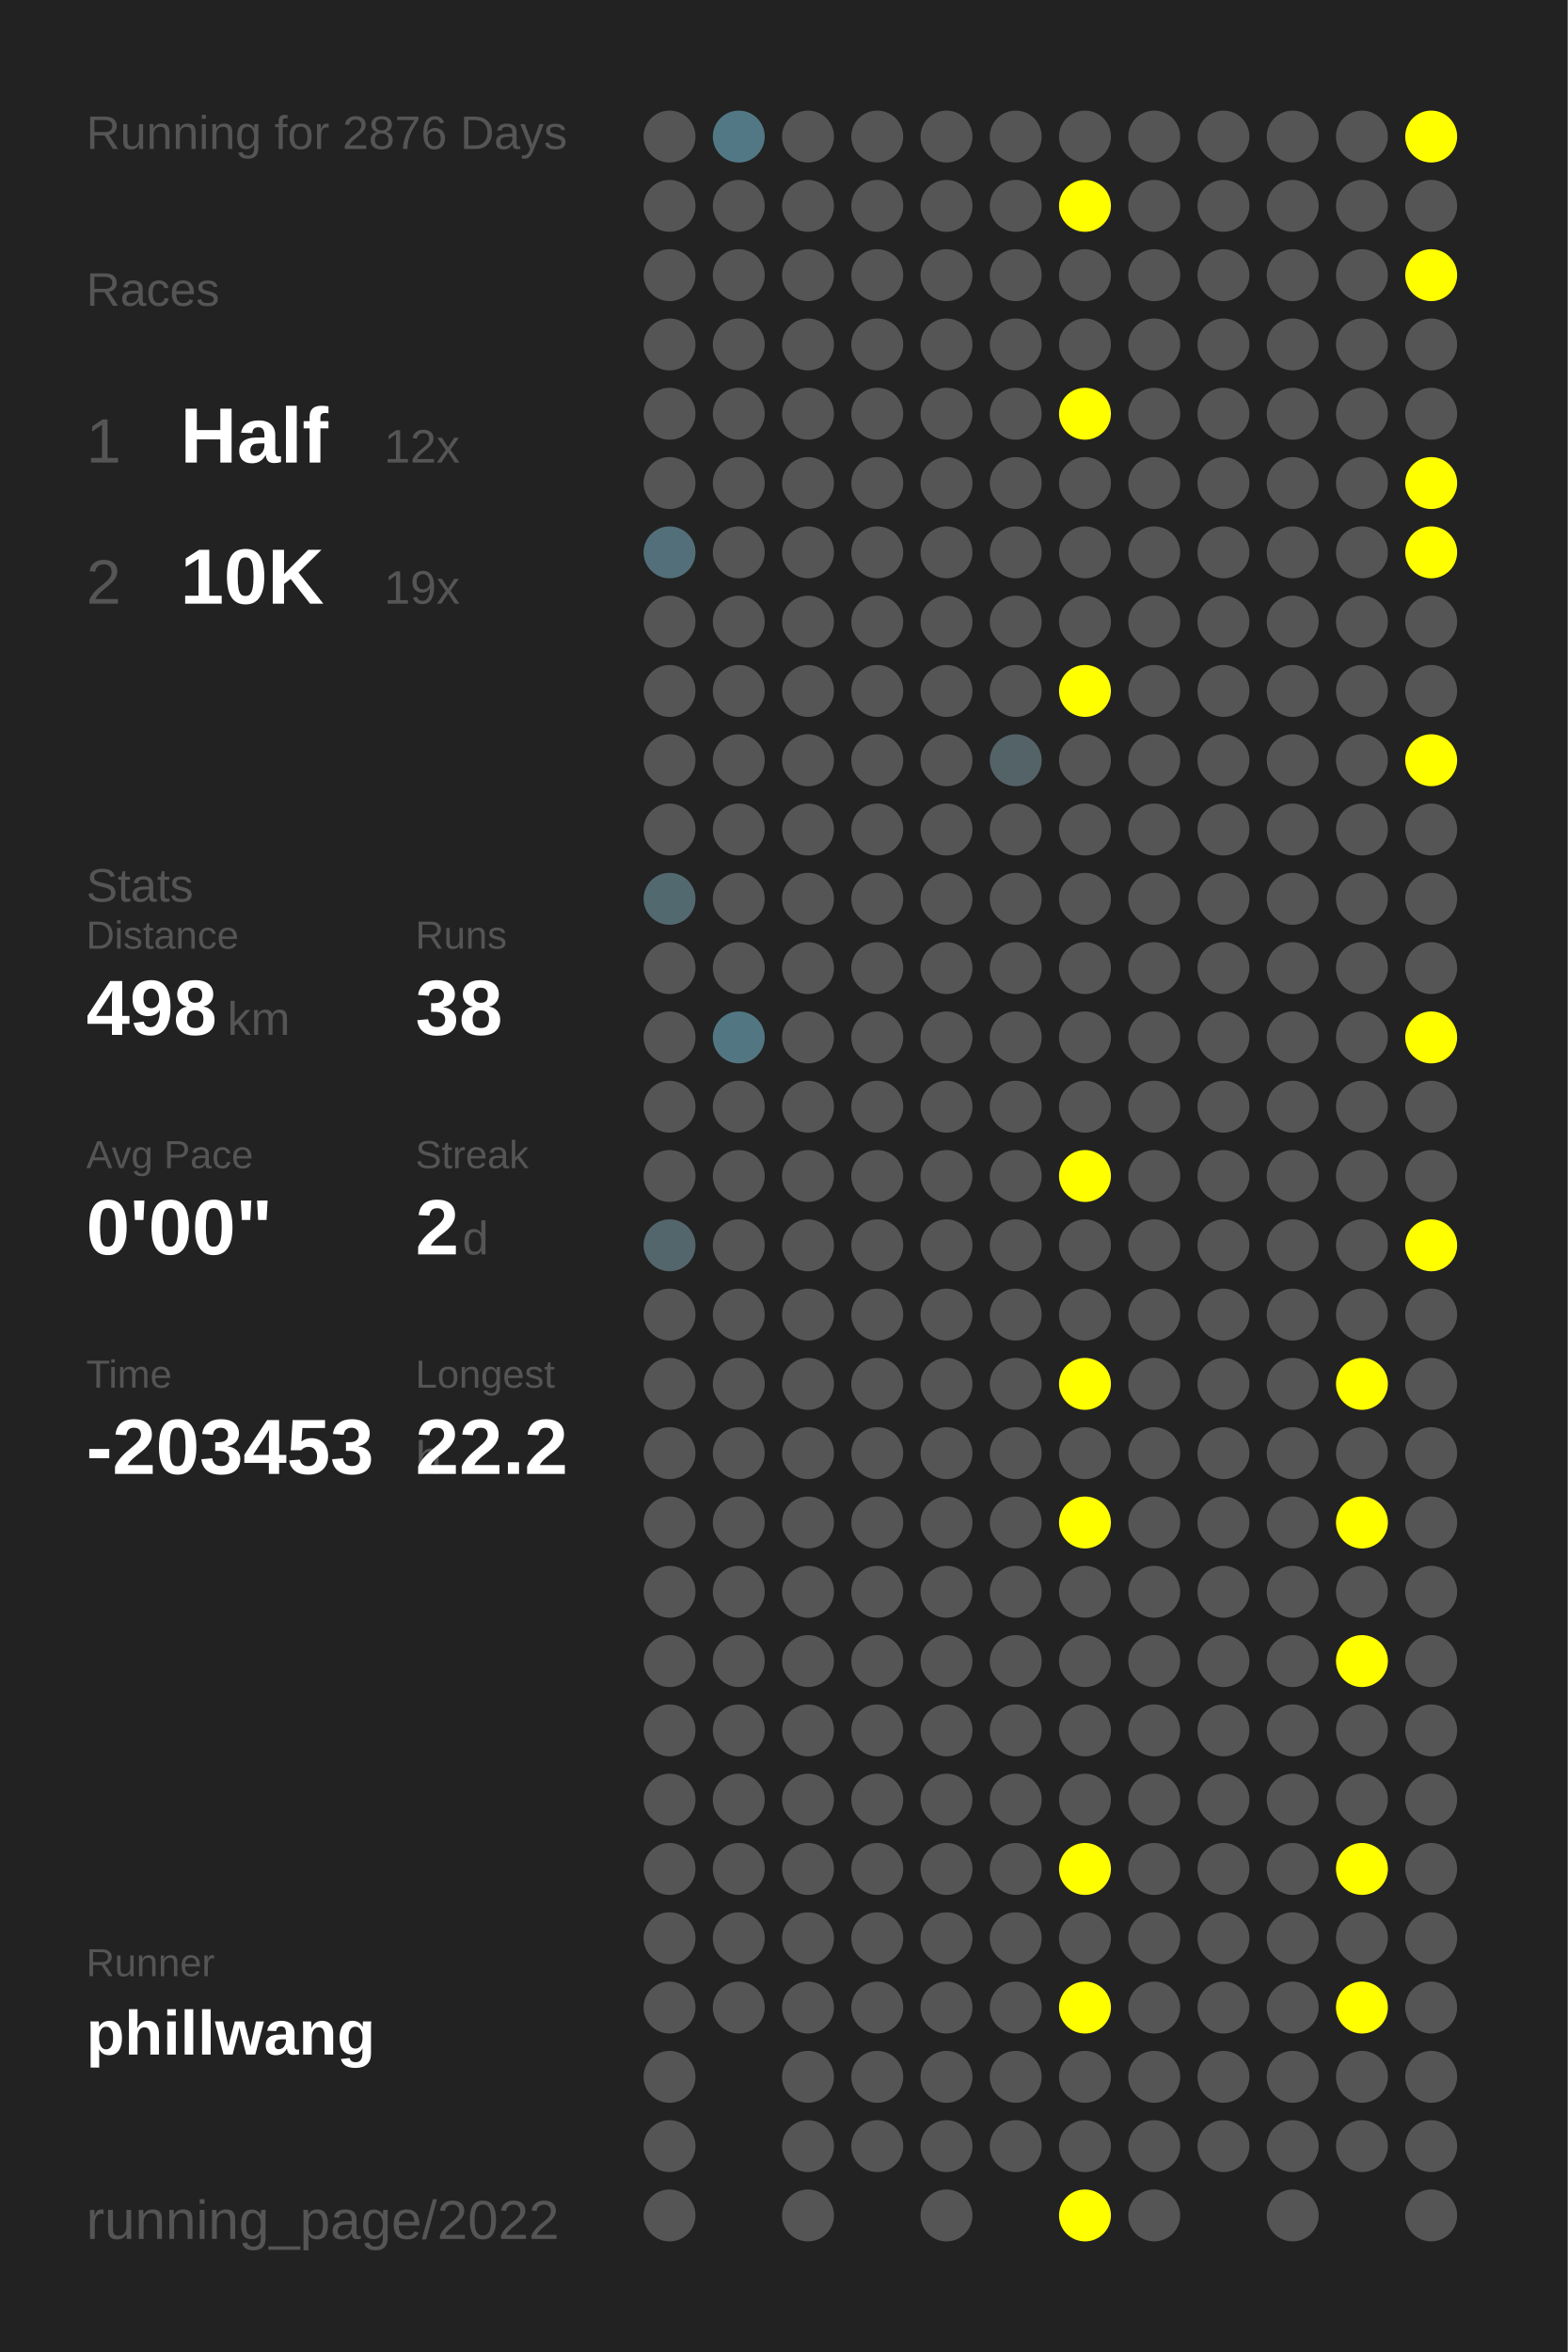
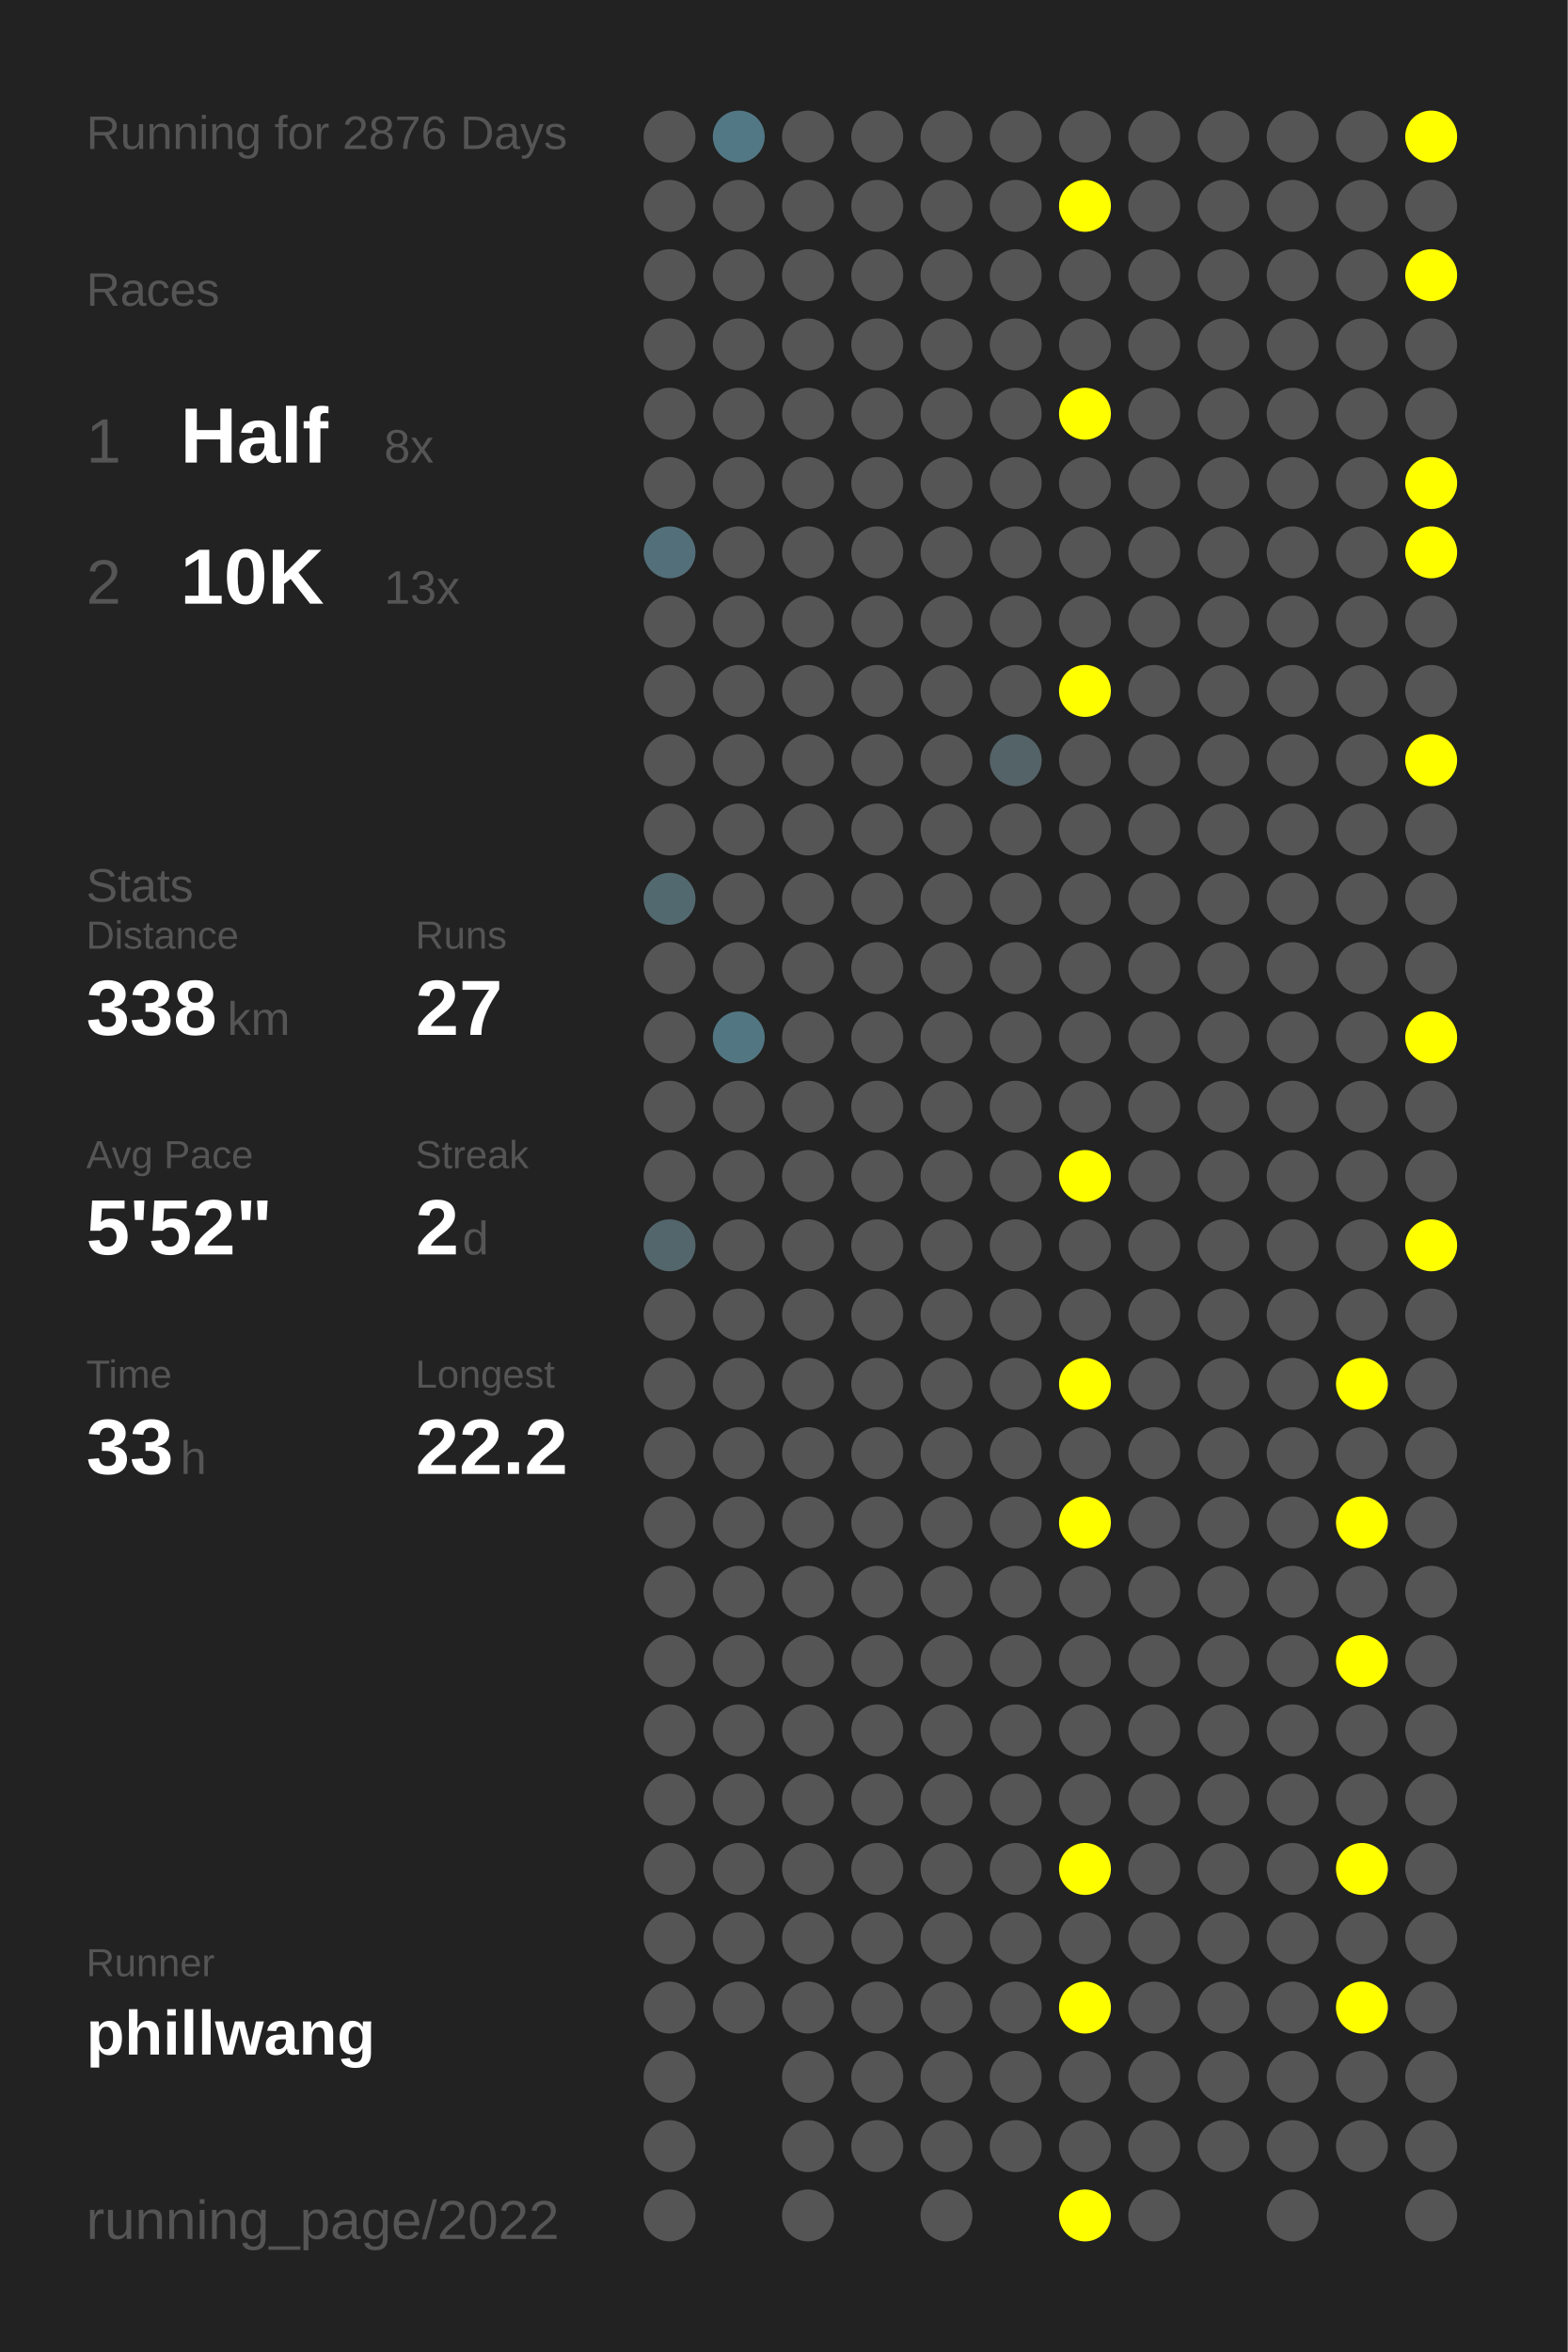
<svg xmlns="http://www.w3.org/2000/svg" baseProfile="full" height="300mm" version="1.1" viewBox="0,0,200,300" width="200mm">
  <defs />
  <rect fill="#222222" height="300" width="200" x="0" y="0" />
  <text fill="#555555" style="font-size:6px; font-family:Arial;" x="11" y="19">Running for 2876 Days</text>
  <text fill="#555555" style="font-size:6px; font-family:Arial;" x="11" y="39">Races</text>
  <text fill="#555555" style="font-size:8px; font-family:Arial;" x="11" y="59">1</text>
  <text fill="#FFFFFF" style="font-size:10px; font-family:Arial; font-weight:bold;" x="23" y="59">Half</text>
-   <text fill="#555555" style="font-size:6px; font-family:Arial;" x="49" y="59">12x</text>
+   <text fill="#555555" style="font-size:6px; font-family:Arial;" x="49" y="59">8x</text>
  <text fill="#555555" style="font-size:8px; font-family:Arial;" x="11" y="77">2</text>
  <text fill="#FFFFFF" style="font-size:10px; font-family:Arial; font-weight:bold;" x="23" y="77">10K</text>
-   <text fill="#555555" style="font-size:6px; font-family:Arial;" x="49" y="77">19x</text>
+   <text fill="#555555" style="font-size:6px; font-family:Arial;" x="49" y="77">13x</text>
  <text fill="#555555" style="font-size:6px; font-family:Arial;" x="11" y="115">Stats</text>
  <text fill="#555555" style="font-size:5px; font-family:Arial;" x="11" y="121">Distance</text>
-   <text fill="#FFFFFF" style="font-size:10px; font-family:Arial; font-weight:bold;" x="11" y="132">498</text>
+   <text fill="#FFFFFF" style="font-size:10px; font-family:Arial; font-weight:bold;" x="11" y="132">338</text>
  <text fill="#555555" style="font-size:6px; font-family:Arial;" x="29" y="132">km</text>
  <text fill="#555555" style="font-size:5px; font-family:Arial;" x="53" y="121">Runs</text>
-   <text fill="#FFFFFF" style="font-size:10px; font-family:Arial; font-weight:bold;" x="53" y="132">38</text>
+   <text fill="#FFFFFF" style="font-size:10px; font-family:Arial; font-weight:bold;" x="53" y="132">27</text>
  <text fill="#555555" style="font-size:5px; font-family:Arial;" x="11" y="149">Avg Pace</text>
-   <text fill="#FFFFFF" style="font-size:10px; font-family:Arial; font-weight:bold;" x="11" y="160">0'00"</text>
+   <text fill="#FFFFFF" style="font-size:10px; font-family:Arial; font-weight:bold;" x="11" y="160">5'52"</text>
  <text fill="#555555" style="font-size:5px; font-family:Arial;" x="53" y="149">Streak</text>
  <text fill="#FFFFFF" style="font-size:10px; font-family:Arial; font-weight:bold;" x="53" y="160">2</text>
  <text fill="#555555" style="font-size:6px; font-family:Arial;" x="59" y="160">d</text>
  <text fill="#555555" style="font-size:5px; font-family:Arial;" x="11" y="177">Time</text>
-   <text fill="#FFFFFF" style="font-size:10px; font-family:Arial; font-weight:bold;" x="11" y="188">-203453</text>
-   <text fill="#555555" style="font-size:6px; font-family:Arial;" x="53" y="188">h</text>
+   <text fill="#FFFFFF" style="font-size:10px; font-family:Arial; font-weight:bold;" x="11" y="188">33</text>
+   <text fill="#555555" style="font-size:6px; font-family:Arial;" x="23" y="188">h</text>
  <text fill="#555555" style="font-size:5px; font-family:Arial;" x="53" y="177">Longest</text>
  <text fill="#FFFFFF" style="font-size:10px; font-family:Arial; font-weight:bold;" x="53" y="188">22.2</text>
  <text fill="#555555" style="font-size:5px; font-family:Arial;" x="11" y="252.065">Runner</text>
  <text fill="#FFFFFF" style="font-size:8px; font-family:Arial; font-weight:bold;" x="11" y="262.065">phillwang</text>
  <text fill="#555555" style="font-size:7px; font-family:Arial;" x="11" y="285.581">running_page/2022</text>
  <circle cx="85.417" cy="17.419" fill="#555555" r="3.312" />
  <circle cx="85.417" cy="26.258" fill="#555555" r="3.312" />
  <circle cx="85.417" cy="35.097" fill="#555555" r="3.312" />
  <circle cx="85.417" cy="43.935" fill="#555555" r="3.312" />
  <circle cx="85.417" cy="52.774" fill="#555555" r="3.312" />
  <circle cx="85.417" cy="61.613" fill="#555555" r="3.312" />
  <circle cx="85.417" cy="70.452" fill="#536f79" r="3.312" />
  <circle cx="85.417" cy="79.29" fill="#555555" r="3.312" />
  <circle cx="85.417" cy="88.129" fill="#555555" r="3.312" />
  <circle cx="85.417" cy="96.968" fill="#555555" r="3.312" />
  <circle cx="85.417" cy="105.806" fill="#555555" r="3.312" />
  <circle cx="85.417" cy="114.645" fill="#536970" r="3.312" />
  <circle cx="85.417" cy="123.484" fill="#555555" r="3.312" />
  <circle cx="85.417" cy="132.323" fill="#555555" r="3.312" />
  <circle cx="85.417" cy="141.161" fill="#555555" r="3.312" />
  <circle cx="85.417" cy="150" fill="#555555" r="3.312" />
  <circle cx="85.417" cy="158.839" fill="#53666c" r="3.312" />
  <circle cx="85.417" cy="167.677" fill="#555555" r="3.312" />
  <circle cx="85.417" cy="176.516" fill="#555555" r="3.312" />
  <circle cx="85.417" cy="185.355" fill="#555555" r="3.312" />
  <circle cx="85.417" cy="194.194" fill="#555555" r="3.312" />
  <circle cx="85.417" cy="203.032" fill="#555555" r="3.312" />
  <circle cx="85.417" cy="211.871" fill="#555555" r="3.312" />
  <circle cx="85.417" cy="220.71" fill="#555555" r="3.312" />
  <circle cx="85.417" cy="229.548" fill="#555555" r="3.312" />
  <circle cx="85.417" cy="238.387" fill="#555555" r="3.312" />
  <circle cx="85.417" cy="247.226" fill="#555555" r="3.312" />
  <circle cx="85.417" cy="256.065" fill="#555555" r="3.312" />
  <circle cx="85.417" cy="264.903" fill="#555555" r="3.312" />
  <circle cx="85.417" cy="273.742" fill="#555555" r="3.312" />
  <circle cx="85.417" cy="282.581" fill="#555555" r="3.312" />
  <circle cx="94.25" cy="17.419" fill="#527885" r="3.312" />
  <circle cx="94.25" cy="26.258" fill="#555555" r="3.312" />
  <circle cx="94.25" cy="35.097" fill="#555555" r="3.312" />
  <circle cx="94.25" cy="43.935" fill="#555555" r="3.312" />
  <circle cx="94.25" cy="52.774" fill="#555555" r="3.312" />
  <circle cx="94.25" cy="61.613" fill="#555555" r="3.312" />
  <circle cx="94.25" cy="70.452" fill="#555555" r="3.312" />
  <circle cx="94.25" cy="79.29" fill="#555555" r="3.312" />
  <circle cx="94.25" cy="88.129" fill="#555555" r="3.312" />
  <circle cx="94.25" cy="96.968" fill="#555555" r="3.312" />
  <circle cx="94.25" cy="105.806" fill="#555555" r="3.312" />
  <circle cx="94.25" cy="114.645" fill="#555555" r="3.312" />
  <circle cx="94.25" cy="123.484" fill="#555555" r="3.312" />
  <circle cx="94.25" cy="132.323" fill="#527783" r="3.312" />
  <circle cx="94.25" cy="141.161" fill="#555555" r="3.312" />
  <circle cx="94.25" cy="150" fill="#555555" r="3.312" />
  <circle cx="94.25" cy="158.839" fill="#555555" r="3.312" />
  <circle cx="94.25" cy="167.677" fill="#555555" r="3.312" />
  <circle cx="94.25" cy="176.516" fill="#555555" r="3.312" />
  <circle cx="94.25" cy="185.355" fill="#555555" r="3.312" />
  <circle cx="94.25" cy="194.194" fill="#555555" r="3.312" />
  <circle cx="94.25" cy="203.032" fill="#555555" r="3.312" />
  <circle cx="94.25" cy="211.871" fill="#555555" r="3.312" />
  <circle cx="94.25" cy="220.71" fill="#555555" r="3.312" />
  <circle cx="94.25" cy="229.548" fill="#555555" r="3.312" />
  <circle cx="94.25" cy="238.387" fill="#555555" r="3.312" />
  <circle cx="94.25" cy="247.226" fill="#555555" r="3.312" />
  <circle cx="94.25" cy="256.065" fill="#555555" r="3.312" />
  <circle cx="103.083" cy="17.419" fill="#555555" r="3.312" />
  <circle cx="103.083" cy="26.258" fill="#555555" r="3.312" />
  <circle cx="103.083" cy="35.097" fill="#555555" r="3.312" />
  <circle cx="103.083" cy="43.935" fill="#555555" r="3.312" />
  <circle cx="103.083" cy="52.774" fill="#555555" r="3.312" />
  <circle cx="103.083" cy="61.613" fill="#555555" r="3.312" />
  <circle cx="103.083" cy="70.452" fill="#555555" r="3.312" />
  <circle cx="103.083" cy="79.29" fill="#555555" r="3.312" />
  <circle cx="103.083" cy="88.129" fill="#555555" r="3.312" />
  <circle cx="103.083" cy="96.968" fill="#555555" r="3.312" />
  <circle cx="103.083" cy="105.806" fill="#555555" r="3.312" />
  <circle cx="103.083" cy="114.645" fill="#555555" r="3.312" />
  <circle cx="103.083" cy="123.484" fill="#555555" r="3.312" />
  <circle cx="103.083" cy="132.323" fill="#555555" r="3.312" />
  <circle cx="103.083" cy="141.161" fill="#555555" r="3.312" />
  <circle cx="103.083" cy="150" fill="#555555" r="3.312" />
  <circle cx="103.083" cy="158.839" fill="#555555" r="3.312" />
  <circle cx="103.083" cy="167.677" fill="#555555" r="3.312" />
  <circle cx="103.083" cy="176.516" fill="#555555" r="3.312" />
  <circle cx="103.083" cy="185.355" fill="#555555" r="3.312" />
  <circle cx="103.083" cy="194.194" fill="#555555" r="3.312" />
  <circle cx="103.083" cy="203.032" fill="#555555" r="3.312" />
  <circle cx="103.083" cy="211.871" fill="#555555" r="3.312" />
  <circle cx="103.083" cy="220.71" fill="#555555" r="3.312" />
  <circle cx="103.083" cy="229.548" fill="#555555" r="3.312" />
  <circle cx="103.083" cy="238.387" fill="#555555" r="3.312" />
  <circle cx="103.083" cy="247.226" fill="#555555" r="3.312" />
  <circle cx="103.083" cy="256.065" fill="#555555" r="3.312" />
  <circle cx="103.083" cy="264.903" fill="#555555" r="3.312" />
  <circle cx="103.083" cy="273.742" fill="#555555" r="3.312" />
  <circle cx="103.083" cy="282.581" fill="#555555" r="3.312" />
  <circle cx="111.917" cy="17.419" fill="#555555" r="3.312" />
  <circle cx="111.917" cy="26.258" fill="#555555" r="3.312" />
  <circle cx="111.917" cy="35.097" fill="#555555" r="3.312" />
  <circle cx="111.917" cy="43.935" fill="#555555" r="3.312" />
  <circle cx="111.917" cy="52.774" fill="#555555" r="3.312" />
  <circle cx="111.917" cy="61.613" fill="#555555" r="3.312" />
  <circle cx="111.917" cy="70.452" fill="#555555" r="3.312" />
  <circle cx="111.917" cy="79.29" fill="#555555" r="3.312" />
  <circle cx="111.917" cy="88.129" fill="#555555" r="3.312" />
  <circle cx="111.917" cy="96.968" fill="#555555" r="3.312" />
  <circle cx="111.917" cy="105.806" fill="#555555" r="3.312" />
  <circle cx="111.917" cy="114.645" fill="#555555" r="3.312" />
  <circle cx="111.917" cy="123.484" fill="#555555" r="3.312" />
  <circle cx="111.917" cy="132.323" fill="#555555" r="3.312" />
  <circle cx="111.917" cy="141.161" fill="#555555" r="3.312" />
  <circle cx="111.917" cy="150" fill="#555555" r="3.312" />
  <circle cx="111.917" cy="158.839" fill="#555555" r="3.312" />
  <circle cx="111.917" cy="167.677" fill="#555555" r="3.312" />
  <circle cx="111.917" cy="176.516" fill="#555555" r="3.312" />
  <circle cx="111.917" cy="185.355" fill="#555555" r="3.312" />
  <circle cx="111.917" cy="194.194" fill="#555555" r="3.312" />
  <circle cx="111.917" cy="203.032" fill="#555555" r="3.312" />
  <circle cx="111.917" cy="211.871" fill="#555555" r="3.312" />
  <circle cx="111.917" cy="220.71" fill="#555555" r="3.312" />
  <circle cx="111.917" cy="229.548" fill="#555555" r="3.312" />
  <circle cx="111.917" cy="238.387" fill="#555555" r="3.312" />
  <circle cx="111.917" cy="247.226" fill="#555555" r="3.312" />
  <circle cx="111.917" cy="256.065" fill="#555555" r="3.312" />
  <circle cx="111.917" cy="264.903" fill="#555555" r="3.312" />
  <circle cx="111.917" cy="273.742" fill="#555555" r="3.312" />
  <circle cx="120.75" cy="17.419" fill="#555555" r="3.312" />
  <circle cx="120.75" cy="26.258" fill="#555555" r="3.312" />
  <circle cx="120.75" cy="35.097" fill="#555555" r="3.312" />
  <circle cx="120.75" cy="43.935" fill="#555555" r="3.312" />
  <circle cx="120.75" cy="52.774" fill="#555555" r="3.312" />
  <circle cx="120.75" cy="61.613" fill="#555555" r="3.312" />
  <circle cx="120.75" cy="70.452" fill="#555555" r="3.312" />
  <circle cx="120.75" cy="79.29" fill="#555555" r="3.312" />
  <circle cx="120.75" cy="88.129" fill="#555555" r="3.312" />
  <circle cx="120.75" cy="96.968" fill="#555555" r="3.312" />
  <circle cx="120.75" cy="105.806" fill="#555555" r="3.312" />
  <circle cx="120.75" cy="114.645" fill="#555555" r="3.312" />
  <circle cx="120.75" cy="123.484" fill="#555555" r="3.312" />
  <circle cx="120.75" cy="132.323" fill="#555555" r="3.312" />
  <circle cx="120.75" cy="141.161" fill="#555555" r="3.312" />
  <circle cx="120.75" cy="150" fill="#555555" r="3.312" />
  <circle cx="120.75" cy="158.839" fill="#555555" r="3.312" />
  <circle cx="120.75" cy="167.677" fill="#555555" r="3.312" />
  <circle cx="120.75" cy="176.516" fill="#555555" r="3.312" />
  <circle cx="120.75" cy="185.355" fill="#555555" r="3.312" />
  <circle cx="120.75" cy="194.194" fill="#555555" r="3.312" />
  <circle cx="120.75" cy="203.032" fill="#555555" r="3.312" />
  <circle cx="120.75" cy="211.871" fill="#555555" r="3.312" />
  <circle cx="120.75" cy="220.71" fill="#555555" r="3.312" />
  <circle cx="120.75" cy="229.548" fill="#555555" r="3.312" />
  <circle cx="120.75" cy="238.387" fill="#555555" r="3.312" />
  <circle cx="120.75" cy="247.226" fill="#555555" r="3.312" />
  <circle cx="120.75" cy="256.065" fill="#555555" r="3.312" />
  <circle cx="120.75" cy="264.903" fill="#555555" r="3.312" />
  <circle cx="120.75" cy="273.742" fill="#555555" r="3.312" />
  <circle cx="120.75" cy="282.581" fill="#555555" r="3.312" />
  <circle cx="129.583" cy="17.419" fill="#555555" r="3.312" />
  <circle cx="129.583" cy="26.258" fill="#555555" r="3.312" />
  <circle cx="129.583" cy="35.097" fill="#555555" r="3.312" />
  <circle cx="129.583" cy="43.935" fill="#555555" r="3.312" />
  <circle cx="129.583" cy="52.774" fill="#555555" r="3.312" />
  <circle cx="129.583" cy="61.613" fill="#555555" r="3.312" />
  <circle cx="129.583" cy="70.452" fill="#555555" r="3.312" />
  <circle cx="129.583" cy="79.29" fill="#555555" r="3.312" />
  <circle cx="129.583" cy="88.129" fill="#555555" r="3.312" />
  <circle cx="129.583" cy="96.968" fill="#546368" r="3.312" />
  <circle cx="129.583" cy="105.806" fill="#555555" r="3.312" />
  <circle cx="129.583" cy="114.645" fill="#555555" r="3.312" />
  <circle cx="129.583" cy="123.484" fill="#555555" r="3.312" />
  <circle cx="129.583" cy="132.323" fill="#555555" r="3.312" />
  <circle cx="129.583" cy="141.161" fill="#555555" r="3.312" />
  <circle cx="129.583" cy="150" fill="#555555" r="3.312" />
  <circle cx="129.583" cy="158.839" fill="#555555" r="3.312" />
  <circle cx="129.583" cy="167.677" fill="#555555" r="3.312" />
  <circle cx="129.583" cy="176.516" fill="#555555" r="3.312" />
  <circle cx="129.583" cy="185.355" fill="#555555" r="3.312" />
  <circle cx="129.583" cy="194.194" fill="#555555" r="3.312" />
  <circle cx="129.583" cy="203.032" fill="#555555" r="3.312" />
  <circle cx="129.583" cy="211.871" fill="#555555" r="3.312" />
  <circle cx="129.583" cy="220.71" fill="#555555" r="3.312" />
  <circle cx="129.583" cy="229.548" fill="#555555" r="3.312" />
  <circle cx="129.583" cy="238.387" fill="#555555" r="3.312" />
  <circle cx="129.583" cy="247.226" fill="#555555" r="3.312" />
  <circle cx="129.583" cy="256.065" fill="#555555" r="3.312" />
  <circle cx="129.583" cy="264.903" fill="#555555" r="3.312" />
  <circle cx="129.583" cy="273.742" fill="#555555" r="3.312" />
  <circle cx="138.417" cy="17.419" fill="#555555" r="3.312" />
  <circle cx="138.417" cy="26.258" fill="#FFFF00" r="3.312" />
  <circle cx="138.417" cy="35.097" fill="#555555" r="3.312" />
  <circle cx="138.417" cy="43.935" fill="#555555" r="3.312" />
  <circle cx="138.417" cy="52.774" fill="#FFFF00" r="3.312" />
  <circle cx="138.417" cy="61.613" fill="#555555" r="3.312" />
  <circle cx="138.417" cy="70.452" fill="#555555" r="3.312" />
  <circle cx="138.417" cy="79.29" fill="#555555" r="3.312" />
  <circle cx="138.417" cy="88.129" fill="#FFFF00" r="3.312" />
  <circle cx="138.417" cy="96.968" fill="#555555" r="3.312" />
  <circle cx="138.417" cy="105.806" fill="#555555" r="3.312" />
  <circle cx="138.417" cy="114.645" fill="#555555" r="3.312" />
  <circle cx="138.417" cy="123.484" fill="#555555" r="3.312" />
  <circle cx="138.417" cy="132.323" fill="#555555" r="3.312" />
  <circle cx="138.417" cy="141.161" fill="#555555" r="3.312" />
  <circle cx="138.417" cy="150" fill="#FFFF00" r="3.312" />
  <circle cx="138.417" cy="158.839" fill="#555555" r="3.312" />
  <circle cx="138.417" cy="167.677" fill="#555555" r="3.312" />
  <circle cx="138.417" cy="176.516" fill="#FFFF00" r="3.312" />
  <circle cx="138.417" cy="185.355" fill="#555555" r="3.312" />
  <circle cx="138.417" cy="194.194" fill="#FFFF00" r="3.312" />
  <circle cx="138.417" cy="203.032" fill="#555555" r="3.312" />
  <circle cx="138.417" cy="211.871" fill="#555555" r="3.312" />
  <circle cx="138.417" cy="220.71" fill="#555555" r="3.312" />
  <circle cx="138.417" cy="229.548" fill="#555555" r="3.312" />
  <circle cx="138.417" cy="238.387" fill="#FFFF00" r="3.312" />
  <circle cx="138.417" cy="247.226" fill="#555555" r="3.312" />
  <circle cx="138.417" cy="256.065" fill="#FFFF00" r="3.312" />
  <circle cx="138.417" cy="264.903" fill="#555555" r="3.312" />
  <circle cx="138.417" cy="273.742" fill="#555555" r="3.312" />
  <circle cx="138.417" cy="282.581" fill="#FFFF00" r="3.312" />
  <circle cx="147.25" cy="17.419" fill="#555555" r="3.312" />
  <circle cx="147.25" cy="26.258" fill="#555555" r="3.312" />
  <circle cx="147.25" cy="35.097" fill="#555555" r="3.312" />
  <circle cx="147.25" cy="43.935" fill="#555555" r="3.312" />
  <circle cx="147.25" cy="52.774" fill="#555555" r="3.312" />
  <circle cx="147.25" cy="61.613" fill="#555555" r="3.312" />
  <circle cx="147.25" cy="70.452" fill="#555555" r="3.312" />
  <circle cx="147.25" cy="79.29" fill="#555555" r="3.312" />
  <circle cx="147.25" cy="88.129" fill="#555555" r="3.312" />
  <circle cx="147.25" cy="96.968" fill="#555555" r="3.312" />
  <circle cx="147.25" cy="105.806" fill="#555555" r="3.312" />
  <circle cx="147.25" cy="114.645" fill="#555555" r="3.312" />
  <circle cx="147.25" cy="123.484" fill="#555555" r="3.312" />
  <circle cx="147.25" cy="132.323" fill="#555555" r="3.312" />
  <circle cx="147.25" cy="141.161" fill="#555555" r="3.312" />
  <circle cx="147.25" cy="150" fill="#555555" r="3.312" />
  <circle cx="147.25" cy="158.839" fill="#555555" r="3.312" />
  <circle cx="147.25" cy="167.677" fill="#555555" r="3.312" />
  <circle cx="147.25" cy="176.516" fill="#555555" r="3.312" />
  <circle cx="147.25" cy="185.355" fill="#555555" r="3.312" />
  <circle cx="147.25" cy="194.194" fill="#555555" r="3.312" />
  <circle cx="147.25" cy="203.032" fill="#555555" r="3.312" />
  <circle cx="147.25" cy="211.871" fill="#555555" r="3.312" />
  <circle cx="147.25" cy="220.71" fill="#555555" r="3.312" />
  <circle cx="147.25" cy="229.548" fill="#555555" r="3.312" />
  <circle cx="147.25" cy="238.387" fill="#555555" r="3.312" />
  <circle cx="147.25" cy="247.226" fill="#555555" r="3.312" />
  <circle cx="147.25" cy="256.065" fill="#555555" r="3.312" />
  <circle cx="147.25" cy="264.903" fill="#555555" r="3.312" />
  <circle cx="147.25" cy="273.742" fill="#555555" r="3.312" />
  <circle cx="147.25" cy="282.581" fill="#555555" r="3.312" />
  <circle cx="156.083" cy="17.419" fill="#555555" r="3.312" />
  <circle cx="156.083" cy="26.258" fill="#555555" r="3.312" />
  <circle cx="156.083" cy="35.097" fill="#555555" r="3.312" />
  <circle cx="156.083" cy="43.935" fill="#555555" r="3.312" />
  <circle cx="156.083" cy="52.774" fill="#555555" r="3.312" />
  <circle cx="156.083" cy="61.613" fill="#555555" r="3.312" />
  <circle cx="156.083" cy="70.452" fill="#555555" r="3.312" />
  <circle cx="156.083" cy="79.29" fill="#555555" r="3.312" />
  <circle cx="156.083" cy="88.129" fill="#555555" r="3.312" />
  <circle cx="156.083" cy="96.968" fill="#555555" r="3.312" />
  <circle cx="156.083" cy="105.806" fill="#555555" r="3.312" />
  <circle cx="156.083" cy="114.645" fill="#555555" r="3.312" />
  <circle cx="156.083" cy="123.484" fill="#555555" r="3.312" />
  <circle cx="156.083" cy="132.323" fill="#555555" r="3.312" />
  <circle cx="156.083" cy="141.161" fill="#555555" r="3.312" />
  <circle cx="156.083" cy="150" fill="#555555" r="3.312" />
  <circle cx="156.083" cy="158.839" fill="#555555" r="3.312" />
  <circle cx="156.083" cy="167.677" fill="#555555" r="3.312" />
  <circle cx="156.083" cy="176.516" fill="#555555" r="3.312" />
  <circle cx="156.083" cy="185.355" fill="#555555" r="3.312" />
  <circle cx="156.083" cy="194.194" fill="#555555" r="3.312" />
  <circle cx="156.083" cy="203.032" fill="#555555" r="3.312" />
  <circle cx="156.083" cy="211.871" fill="#555555" r="3.312" />
  <circle cx="156.083" cy="220.71" fill="#555555" r="3.312" />
  <circle cx="156.083" cy="229.548" fill="#555555" r="3.312" />
  <circle cx="156.083" cy="238.387" fill="#555555" r="3.312" />
  <circle cx="156.083" cy="247.226" fill="#555555" r="3.312" />
  <circle cx="156.083" cy="256.065" fill="#555555" r="3.312" />
  <circle cx="156.083" cy="264.903" fill="#555555" r="3.312" />
  <circle cx="156.083" cy="273.742" fill="#555555" r="3.312" />
  <circle cx="164.917" cy="17.419" fill="#555555" r="3.312" />
  <circle cx="164.917" cy="26.258" fill="#555555" r="3.312" />
  <circle cx="164.917" cy="35.097" fill="#555555" r="3.312" />
  <circle cx="164.917" cy="43.935" fill="#555555" r="3.312" />
  <circle cx="164.917" cy="52.774" fill="#555555" r="3.312" />
  <circle cx="164.917" cy="61.613" fill="#555555" r="3.312" />
  <circle cx="164.917" cy="70.452" fill="#555555" r="3.312" />
  <circle cx="164.917" cy="79.29" fill="#555555" r="3.312" />
  <circle cx="164.917" cy="88.129" fill="#555555" r="3.312" />
  <circle cx="164.917" cy="96.968" fill="#555555" r="3.312" />
  <circle cx="164.917" cy="105.806" fill="#555555" r="3.312" />
  <circle cx="164.917" cy="114.645" fill="#555555" r="3.312" />
  <circle cx="164.917" cy="123.484" fill="#555555" r="3.312" />
  <circle cx="164.917" cy="132.323" fill="#555555" r="3.312" />
  <circle cx="164.917" cy="141.161" fill="#555555" r="3.312" />
  <circle cx="164.917" cy="150" fill="#555555" r="3.312" />
  <circle cx="164.917" cy="158.839" fill="#555555" r="3.312" />
  <circle cx="164.917" cy="167.677" fill="#555555" r="3.312" />
  <circle cx="164.917" cy="176.516" fill="#555555" r="3.312" />
  <circle cx="164.917" cy="185.355" fill="#555555" r="3.312" />
  <circle cx="164.917" cy="194.194" fill="#555555" r="3.312" />
  <circle cx="164.917" cy="203.032" fill="#555555" r="3.312" />
  <circle cx="164.917" cy="211.871" fill="#555555" r="3.312" />
  <circle cx="164.917" cy="220.71" fill="#555555" r="3.312" />
  <circle cx="164.917" cy="229.548" fill="#555555" r="3.312" />
  <circle cx="164.917" cy="238.387" fill="#555555" r="3.312" />
  <circle cx="164.917" cy="247.226" fill="#555555" r="3.312" />
  <circle cx="164.917" cy="256.065" fill="#555555" r="3.312" />
  <circle cx="164.917" cy="264.903" fill="#555555" r="3.312" />
  <circle cx="164.917" cy="273.742" fill="#555555" r="3.312" />
  <circle cx="164.917" cy="282.581" fill="#555555" r="3.312" />
  <circle cx="173.75" cy="17.419" fill="#555555" r="3.312" />
  <circle cx="173.75" cy="26.258" fill="#555555" r="3.312" />
  <circle cx="173.75" cy="35.097" fill="#555555" r="3.312" />
  <circle cx="173.75" cy="43.935" fill="#555555" r="3.312" />
  <circle cx="173.75" cy="52.774" fill="#555555" r="3.312" />
  <circle cx="173.75" cy="61.613" fill="#555555" r="3.312" />
  <circle cx="173.75" cy="70.452" fill="#555555" r="3.312" />
  <circle cx="173.75" cy="79.29" fill="#555555" r="3.312" />
  <circle cx="173.75" cy="88.129" fill="#555555" r="3.312" />
  <circle cx="173.75" cy="96.968" fill="#555555" r="3.312" />
  <circle cx="173.75" cy="105.806" fill="#555555" r="3.312" />
  <circle cx="173.75" cy="114.645" fill="#555555" r="3.312" />
  <circle cx="173.75" cy="123.484" fill="#555555" r="3.312" />
  <circle cx="173.75" cy="132.323" fill="#555555" r="3.312" />
  <circle cx="173.75" cy="141.161" fill="#555555" r="3.312" />
  <circle cx="173.75" cy="150" fill="#555555" r="3.312" />
  <circle cx="173.75" cy="158.839" fill="#555555" r="3.312" />
  <circle cx="173.75" cy="167.677" fill="#555555" r="3.312" />
  <circle cx="173.75" cy="176.516" fill="#FFFF00" r="3.312" />
  <circle cx="173.75" cy="185.355" fill="#555555" r="3.312" />
  <circle cx="173.75" cy="194.194" fill="#FFFF00" r="3.312" />
  <circle cx="173.75" cy="203.032" fill="#555555" r="3.312" />
  <circle cx="173.75" cy="211.871" fill="#FFFF00" r="3.312" />
  <circle cx="173.75" cy="220.71" fill="#555555" r="3.312" />
  <circle cx="173.75" cy="229.548" fill="#555555" r="3.312" />
  <circle cx="173.75" cy="238.387" fill="#FFFF00" r="3.312" />
  <circle cx="173.75" cy="247.226" fill="#555555" r="3.312" />
  <circle cx="173.75" cy="256.065" fill="#FFFF00" r="3.312" />
  <circle cx="173.75" cy="264.903" fill="#555555" r="3.312" />
  <circle cx="173.75" cy="273.742" fill="#555555" r="3.312" />
  <circle cx="182.583" cy="17.419" fill="#FFFF00" r="3.312" />
  <circle cx="182.583" cy="26.258" fill="#555555" r="3.312" />
  <circle cx="182.583" cy="35.097" fill="#FFFF00" r="3.312" />
  <circle cx="182.583" cy="43.935" fill="#555555" r="3.312" />
  <circle cx="182.583" cy="52.774" fill="#555555" r="3.312" />
  <circle cx="182.583" cy="61.613" fill="#FFFF00" r="3.312" />
  <circle cx="182.583" cy="70.452" fill="#FFFF00" r="3.312" />
  <circle cx="182.583" cy="79.29" fill="#555555" r="3.312" />
  <circle cx="182.583" cy="88.129" fill="#555555" r="3.312" />
  <circle cx="182.583" cy="96.968" fill="#FFFF00" r="3.312" />
  <circle cx="182.583" cy="105.806" fill="#555555" r="3.312" />
  <circle cx="182.583" cy="114.645" fill="#555555" r="3.312" />
  <circle cx="182.583" cy="123.484" fill="#555555" r="3.312" />
  <circle cx="182.583" cy="132.323" fill="#FFFF00" r="3.312" />
  <circle cx="182.583" cy="141.161" fill="#555555" r="3.312" />
  <circle cx="182.583" cy="150" fill="#555555" r="3.312" />
  <circle cx="182.583" cy="158.839" fill="#FFFF00" r="3.312" />
  <circle cx="182.583" cy="167.677" fill="#555555" r="3.312" />
  <circle cx="182.583" cy="176.516" fill="#555555" r="3.312" />
  <circle cx="182.583" cy="185.355" fill="#555555" r="3.312" />
  <circle cx="182.583" cy="194.194" fill="#555555" r="3.312" />
  <circle cx="182.583" cy="203.032" fill="#555555" r="3.312" />
  <circle cx="182.583" cy="211.871" fill="#555555" r="3.312" />
  <circle cx="182.583" cy="220.71" fill="#555555" r="3.312" />
  <circle cx="182.583" cy="229.548" fill="#555555" r="3.312" />
  <circle cx="182.583" cy="238.387" fill="#555555" r="3.312" />
  <circle cx="182.583" cy="247.226" fill="#555555" r="3.312" />
  <circle cx="182.583" cy="256.065" fill="#555555" r="3.312" />
  <circle cx="182.583" cy="264.903" fill="#555555" r="3.312" />
  <circle cx="182.583" cy="273.742" fill="#555555" r="3.312" />
  <circle cx="182.583" cy="282.581" fill="#555555" r="3.312" />
</svg>
